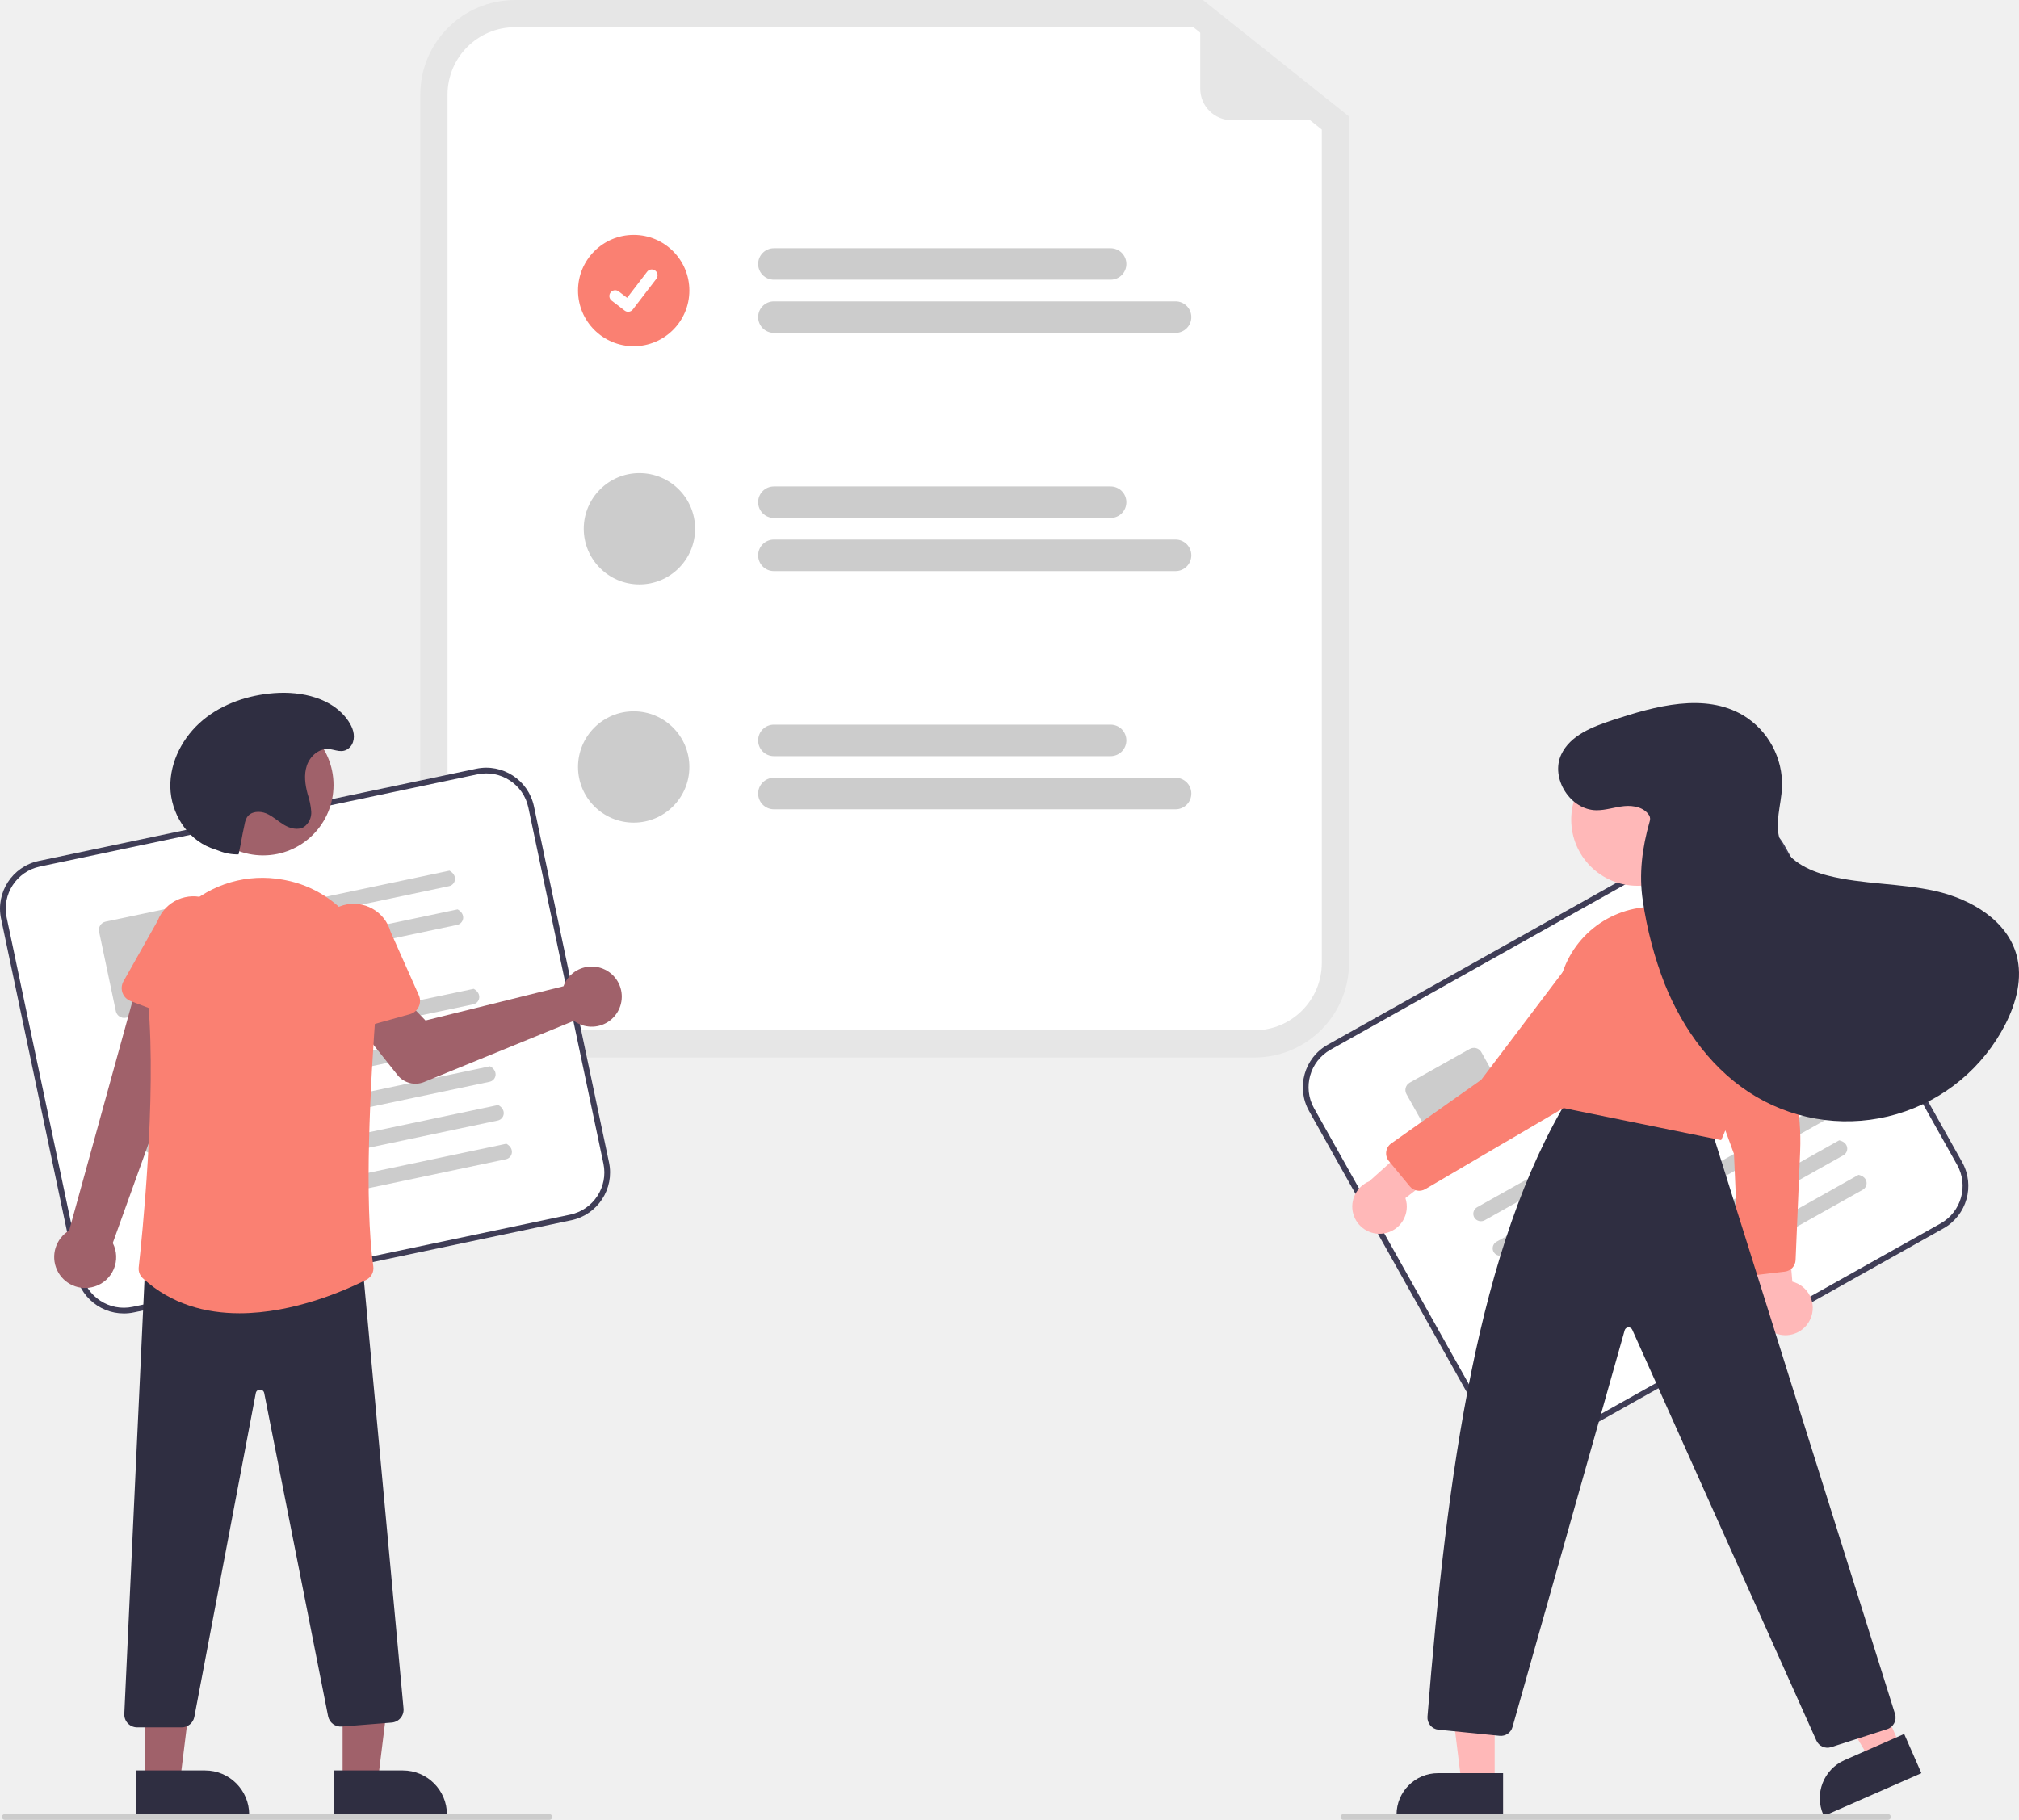
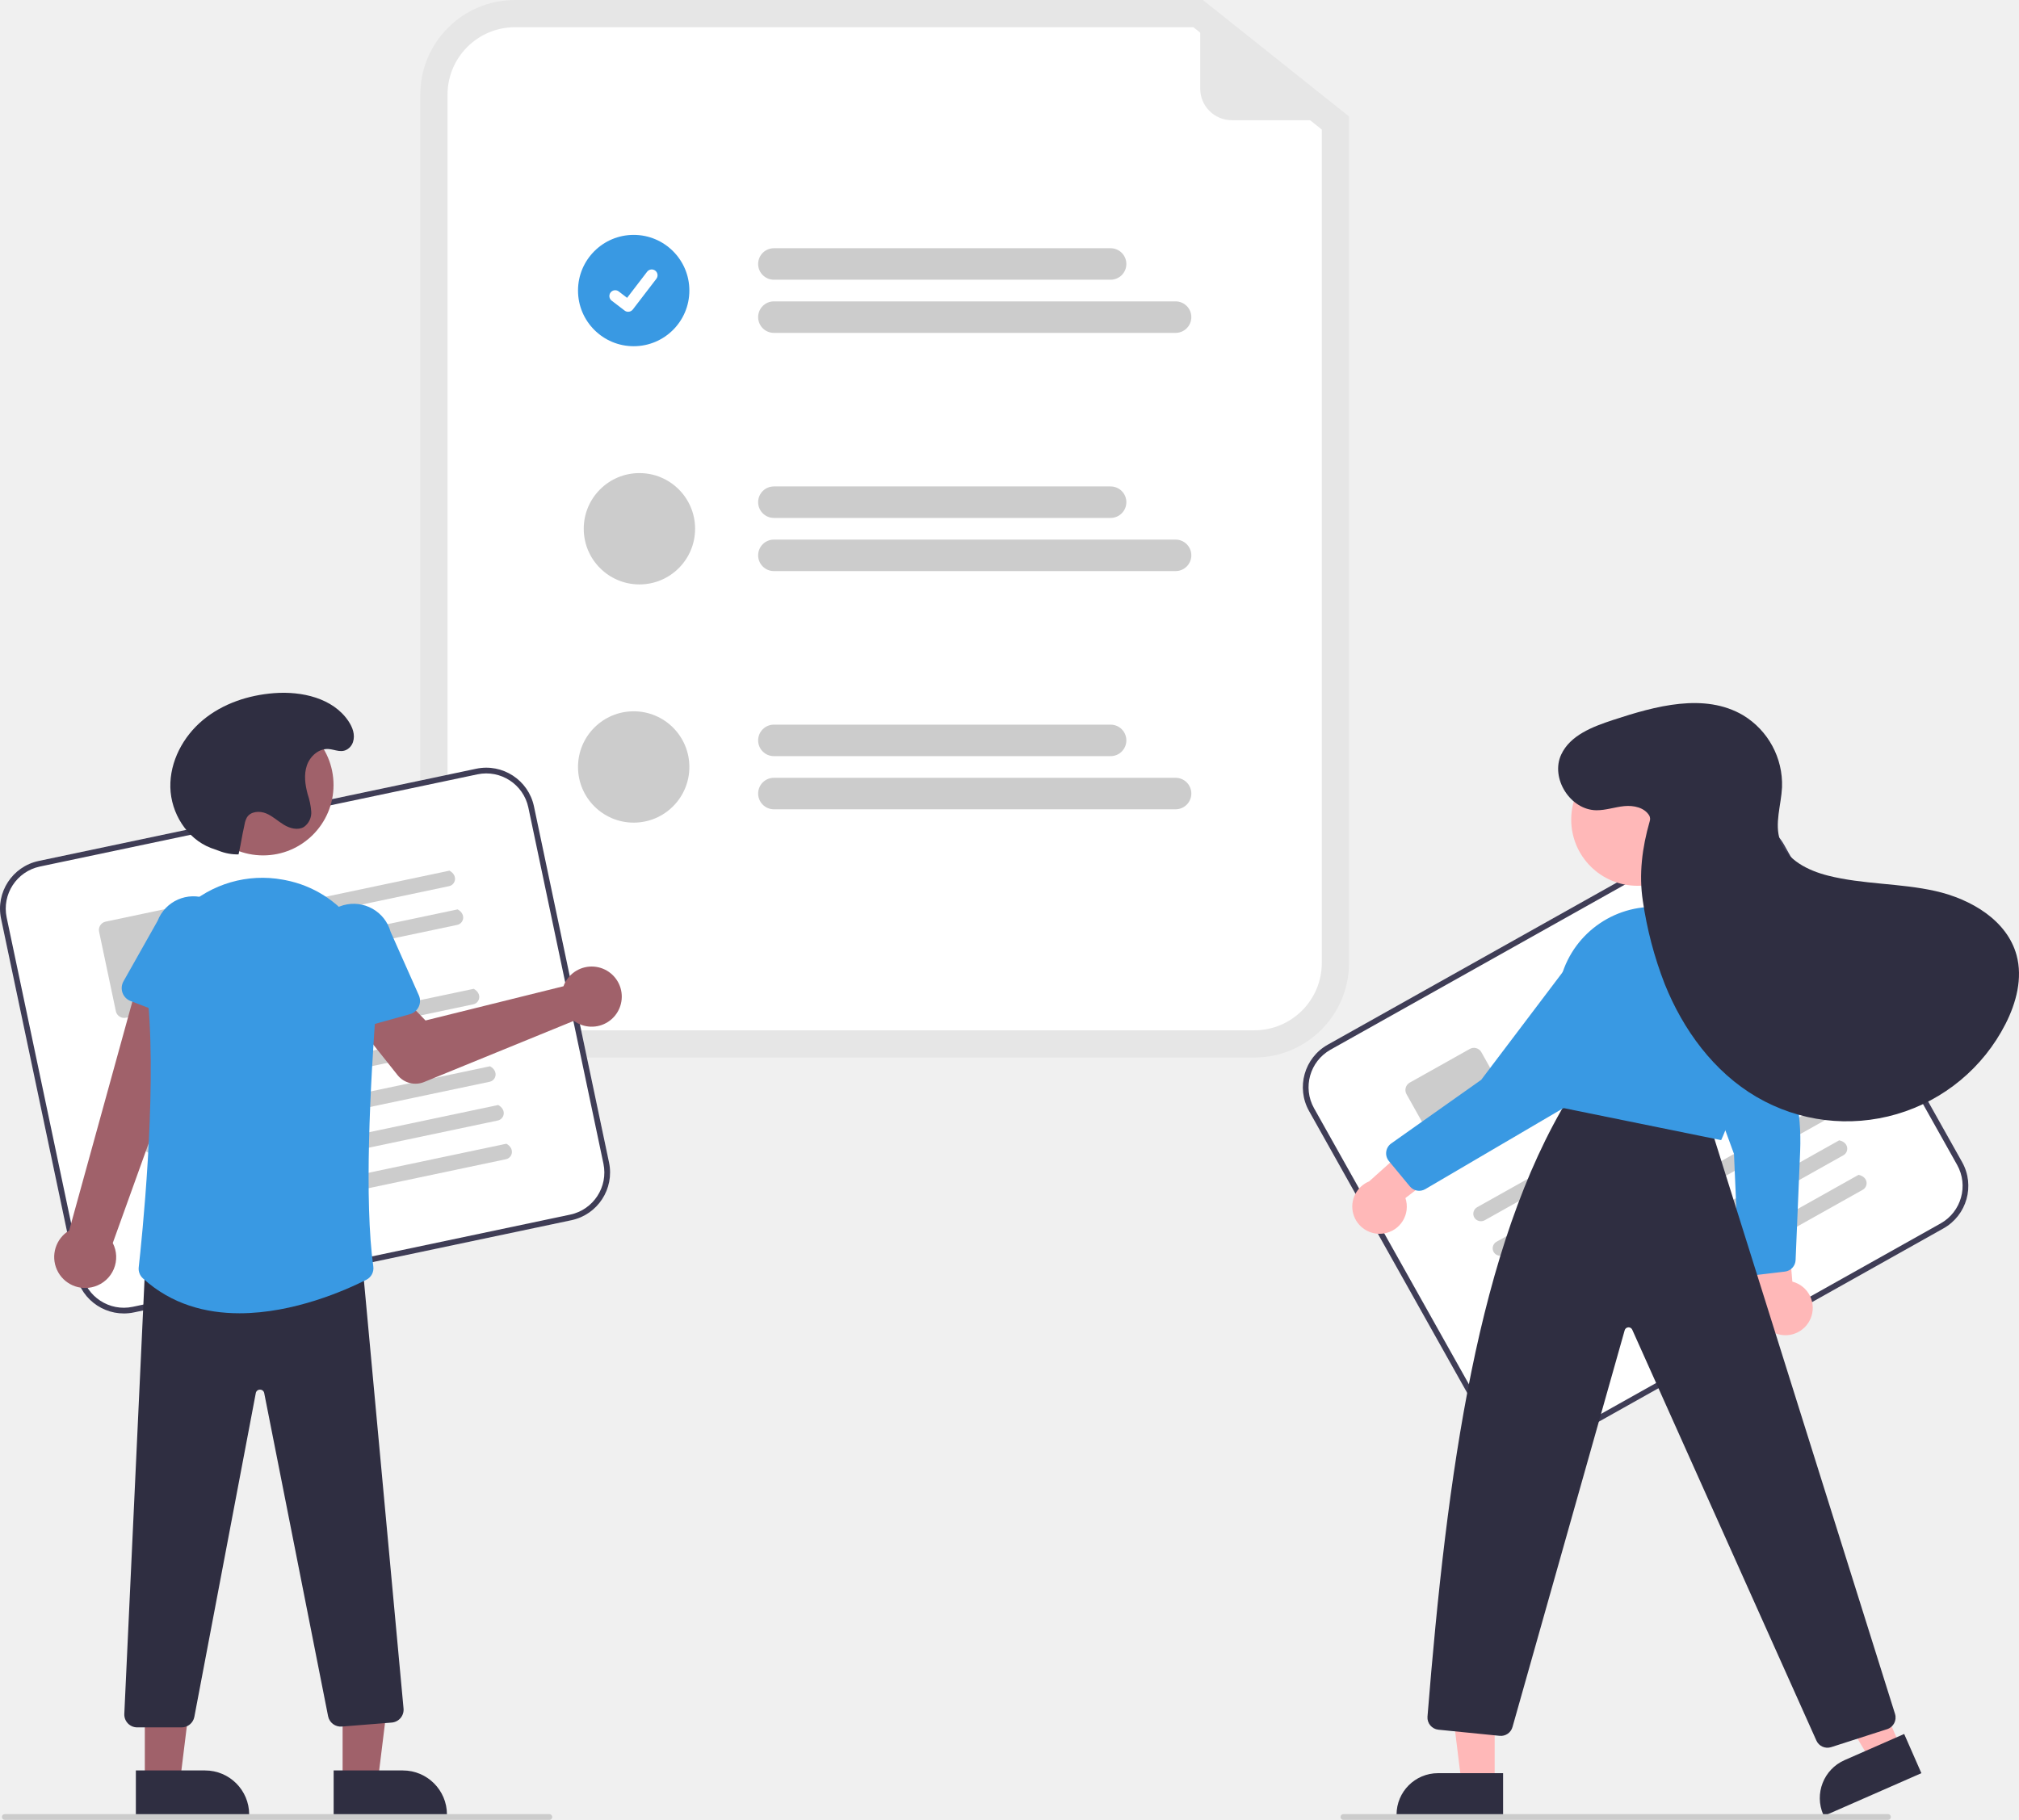
<svg xmlns="http://www.w3.org/2000/svg" data-name="Layer 1" width="704.362" height="635" viewBox="0 0 704.362 635">
  <path d="M685.451,501.5h-258a33.037,33.037,0,0,1-33-33v-303a33.037,33.037,0,0,1,33-33H667.478l50.973,40.629V468.5A33.037,33.037,0,0,1,685.451,501.5Z" transform="translate(-247.8189 -132.5)" fill="#e6e6e6" />
  <path d="M427.451,142a23.527,23.527,0,0,0-23.5,23.5v303a23.527,23.527,0,0,0,23.5,23.5h258a23.527,23.527,0,0,0,23.5-23.5V177.706L664.155,142Z" transform="translate(-247.8189 -132.5)" fill="#fff" />
  <path d="M635.27,230.104H517.806a5.495,5.495,0,1,1,0-10.991h117.464a5.495,5.495,0,1,1,0,10.991Z" transform="translate(-247.8189 -132.5)" fill="#ccc" />
  <path d="M657.939,248.651H517.806a5.495,5.495,0,1,1,0-10.991H657.939a5.495,5.495,0,1,1,0,10.991Z" transform="translate(-247.8189 -132.5)" fill="#ccc" />
  <path d="M635.27,313.222H517.806a5.495,5.495,0,1,1,0-10.991h117.464a5.495,5.495,0,1,1,0,10.991Z" transform="translate(-247.8189 -132.5)" fill="#ccc" />
  <path d="M657.939,331.769H517.806a5.495,5.495,0,1,1,0-10.991H657.939a5.495,5.495,0,1,1,0,10.991Z" transform="translate(-247.8189 -132.5)" fill="#ccc" />
  <path d="M635.27,396.34H517.806a5.495,5.495,0,1,1,0-10.991h117.464a5.495,5.495,0,1,1,0,10.991Z" transform="translate(-247.8189 -132.5)" fill="#ccc" />
  <path d="M657.939,414.886H517.806a5.495,5.495,0,0,1,0-10.991H657.939a5.495,5.495,0,1,1,0,10.991Z" transform="translate(-247.8189 -132.5)" fill="#ccc" />
-   <circle id="b6fa6563-5e20-492f-ac6f-1d924df782c1" data-name="Ellipse 44" cx="221.073" cy="101.382" r="19.423" fill="#fa8072" />
+   <circle id="b6fa6563-5e20-492f-ac6f-1d924df782c1" data-name="Ellipse 44" cx="221.073" cy="101.382" r="19.423" fill="#3999e3" />
  <path id="bcd12bac-9f30-4deb-ae50-48c1cb737c9b-193" data-name="Path 395" d="M466.967,241.292a2.014,2.014,0,0,1-1.212-.403l-.022-.016-4.565-3.492a2.029,2.029,0,0,1,2.468-3.22l2.957,2.267,6.987-9.115a2.028,2.028,0,0,1,2.843-.376l.001 0-.043.06.045-.06a2.03,2.03,0,0,1,.375,2.843l-8.218,10.716a2.029,2.029,0,0,1-1.613.791Z" transform="translate(-247.8189 -132.5)" fill="#fff" />
  <circle id="b95850ed-3210-4af9-b38f-3ce1288a2453" data-name="Ellipse 44" cx="223.073" cy="184.5" r="19.423" fill="#ccc" />
  <circle id="b1885188-7f5c-4441-a082-07b02d322a90" data-name="Ellipse 44" cx="221.073" cy="267.618" r="19.423" fill="#ccc" />
  <path d="M717.459,174.436h-39.929a10.991,10.991,0,0,1-10.991-10.991v-29.491a.687.687,0,0,1,1.113-.538l50.233,39.795A.687.687,0,0,1,717.459,174.436Z" transform="translate(-247.8189 -132.5)" fill="#e6e6e6" />
  <path d="M447.167,558.272,294.521,590.447A17.019,17.019,0,0,1,274.38,577.319l-26.194-124.269a17.019,17.019,0,0,1,13.128-20.141l152.646-32.175a17.019,17.019,0,0,1,20.141,13.128L460.295,538.131A17.019,17.019,0,0,1,447.167,558.272Z" transform="translate(-247.8189 -132.5)" fill="#fff" />
  <path d="M447.167,558.272,294.521,590.447A17.019,17.019,0,0,1,274.38,577.319l-26.194-124.269a17.019,17.019,0,0,1,13.128-20.141l152.646-32.175a17.019,17.019,0,0,1,20.141,13.128L460.295,538.131A17.019,17.019,0,0,1,447.167,558.272ZM261.727,434.866a15.017,15.017,0,0,0-11.584,17.771l26.194,124.269a15.017,15.017,0,0,0,17.771,11.584L446.754,556.315A15.017,15.017,0,0,0,458.338,538.544l-26.194-124.269a15.017,15.017,0,0,0-17.771-11.584Z" transform="translate(-247.8189 -132.5)" fill="#3f3d56" />
  <path id="b3d30341-bfe2-418c-85c9-1bd82b5f5e0c-194" data-name="Path 411" d="M404.476,441.709l-77.038,16.238a2.731,2.731,0,0,1-3.229-1.863,2.631,2.631,0,0,1,1.999-3.254l78.42-16.53c3.062,1.726,2.094,4.935-.152,5.409Z" transform="translate(-247.8189 -132.5)" fill="#ccc" />
  <path id="ba7e3b3b-1e3b-4053-b678-ceb2b593f6ee-195" data-name="Path 412" d="M407.324,455.222l-77.038,16.238a2.731,2.731,0,0,1-3.229-1.863,2.631,2.631,0,0,1,1.999-3.254l78.42-16.53c3.062,1.726,2.094,4.935-.152,5.409Z" transform="translate(-247.8189 -132.5)" fill="#ccc" />
  <path id="f6076b75-2d9c-4839-8b09-e00257d358cf-196" data-name="Path 413" d="M315.254,482.665l-23.511,4.956a2.962,2.962,0,0,1-3.506-2.285L282.389,457.59a2.962,2.962,0,0,1,2.285-3.506l23.511-4.956a2.963,2.963,0,0,1,3.506,2.285L317.539,479.159a2.962,2.962,0,0,1-2.285,3.506Z" transform="translate(-247.8189 -132.5)" fill="#ccc" />
  <path id="acc57b87-b2e4-43d3-aa96-a8e2462d330c-197" data-name="Path 414" d="M412.932,482.937,295.358,507.72a2.731,2.731,0,0,1-3.229-1.863,2.631,2.631,0,0,1,1.999-3.254l118.958-25.074c3.062,1.726,2.094,4.935-.152,5.409Z" transform="translate(-247.8189 -132.5)" fill="#ccc" />
  <path id="e5415755-f7b6-4857-8e09-1413b7f93e97-198" data-name="Path 415" d="M415.781,496.454,298.207,521.237a2.731,2.731,0,0,1-3.229-1.863,2.631,2.631,0,0,1,1.999-3.254l118.958-25.074c3.062,1.726,2.094,4.935-.152,5.409Z" transform="translate(-247.8189 -132.5)" fill="#ccc" />
  <path id="afce3f4d-2700-4434-8207-f3b7a686e1c3-199" data-name="Path 416" d="M418.629,509.962,301.054,534.745a2.731,2.731,0,0,1-3.229-1.863,2.631,2.631,0,0,1,1.999-3.254l118.958-25.074c3.062,1.726,2.094,4.935-.152,5.409Z" transform="translate(-247.8189 -132.5)" fill="#ccc" />
  <path id="abb1f551-863d-408b-9aec-d87e952e72e4-200" data-name="Path 417" d="M421.478,523.478,303.903,548.261a2.731,2.731,0,0,1-3.229-1.863,2.631,2.631,0,0,1,1.999-3.254l118.958-25.074c3.062,1.726,2.094,4.935-.152,5.409Z" transform="translate(-247.8189 -132.5)" fill="#ccc" />
  <path id="bbed1b24-9150-4534-8e9c-e5347be55157-201" data-name="Path 418" d="M424.325,536.988,306.75,561.77a2.731,2.731,0,0,1-3.229-1.863,2.631,2.631,0,0,1,1.999-3.254L424.477,531.579c3.062,1.726,2.094,4.935-.152,5.409Z" transform="translate(-247.8189 -132.5)" fill="#ccc" />
  <path d="M445.08,475.121a10.525,10.525,0,0,0-.683,1.51l-48.133,11.944-8.373-8.663-14.725,10.928,13.333,16.776a8,8,0,0,0,9.289,2.428l52.229-21.342a10.497,10.497,0,1,0-2.936-13.582Z" transform="translate(-247.8189 -132.5)" fill="#a0616a" />
  <path d="M280.783,581.413a10.743,10.743,0,0,0,6.378-15.188l33.124-92.067-23.004-4.077-25.327,91.781a10.801,10.801,0,0,0,8.828,19.551Z" transform="translate(-247.8189 -132.5)" fill="#a0616a" />
-   <path d="M316.079,490.501l-22.713-8.717a4.817,4.817,0,0,1-2.47-6.863l11.915-21.126a13.377,13.377,0,0,1,24.95,9.66l-5.256,23.598a4.817,4.817,0,0,1-6.427,3.448Z" transform="translate(-247.8189 -132.5)" fill="#fa8072" />
+   <path d="M316.079,490.501l-22.713-8.717a4.817,4.817,0,0,1-2.47-6.863l11.915-21.126a13.377,13.377,0,0,1,24.95,9.66l-5.256,23.598a4.817,4.817,0,0,1-6.427,3.448Z" transform="translate(-247.8189 -132.5)" fill="#3999e3" />
  <polygon points="119.525 621.766 131.785 621.765 137.617 574.477 119.523 574.478 119.525 621.766" fill="#a0616a" />
  <path d="M364.216,750.263l24.144-.001h.001a15.386,15.386,0,0,1,15.386,15.386v.5l-39.531.001Z" transform="translate(-247.8189 -132.5)" fill="#2f2e41" />
  <polygon points="50.525 621.766 62.785 621.765 68.617 574.477 50.523 574.478 50.525 621.766" fill="#a0616a" />
  <path d="M295.216,750.263l24.144-.001h.001a15.386,15.386,0,0,1,15.386,15.386v.5l-39.531.001Z" transform="translate(-247.8189 -132.5)" fill="#2f2e41" />
  <path d="M311.196,735.233H295.682a4.5,4.5,0,0,1-4.495-4.714l7.369-158.332.464-.013,74.919-1.953L388.6,728.644a4.5,4.5,0,0,1-4.121,4.911l-17.426,1.394a4.502,4.502,0,0,1-4.767-3.582L339.995,618.59a1.454,1.454,0,0,0-1.469-1.199h-.006a1.454,1.454,0,0,0-1.466,1.211l-21.443,113A4.51,4.51,0,0,1,311.196,735.233Z" transform="translate(-247.8189 -132.5)" fill="#2f2e41" />
  <circle cx="91.797" cy="273.914" r="24.561" fill="#a0616a" />
-   <path d="M331.38,590.742c-11.706,0-23.73-3.077-33.698-12.175a4.552,4.552,0,0,1-1.469-3.85c1.067-9.586,6.242-59.081,3.328-92.144A40.02,40.02,0,0,1,312.496,449.269a39.598,39.598,0,0,1,33.962-9.834h0c.306.055.612.112.918.171,19.664,3.806,33.326,22.004,31.78,42.331-2.256,29.66-4.278,69.779-1.103,92.468a4.493,4.493,0,0,1-2.415,4.637C368.414,582.692,350.312,590.742,331.38,590.742Z" transform="translate(-247.8189 -132.5)" fill="#fa8072" />
-   <path d="M363.429,492.268A4.812,4.812,0,0,1,361.32,488.857l-2.992-23.99a13.377,13.377,0,0,1,25.754-7.248l9.856,22.161a4.817,4.817,0,0,1-3.11,6.598l-23.437,6.522A4.811,4.811,0,0,1,363.429,492.268Z" transform="translate(-247.8189 -132.5)" fill="#fa8072" />
+   <path d="M331.38,590.742c-11.706,0-23.73-3.077-33.698-12.175a4.552,4.552,0,0,1-1.469-3.85c1.067-9.586,6.242-59.081,3.328-92.144A40.02,40.02,0,0,1,312.496,449.269a39.598,39.598,0,0,1,33.962-9.834h0c.306.055.612.112.918.171,19.664,3.806,33.326,22.004,31.78,42.331-2.256,29.66-4.278,69.779-1.103,92.468a4.493,4.493,0,0,1-2.415,4.637C368.414,582.692,350.312,590.742,331.38,590.742Z" transform="translate(-247.8189 -132.5)" fill="#3999e3" />
+   <path d="M363.429,492.268A4.812,4.812,0,0,1,361.32,488.857l-2.992-23.99a13.377,13.377,0,0,1,25.754-7.248l9.856,22.161a4.817,4.817,0,0,1-3.11,6.598l-23.437,6.522A4.811,4.811,0,0,1,363.429,492.268Z" transform="translate(-247.8189 -132.5)" fill="#3999e3" />
  <path d="M331.042,430.628a17.598,17.598,0,0,1-6.797-1.23c-.951-.367-1.939-.668-2.889-1.035-8.387-3.24-13.911-12.172-14.109-21.16s4.457-17.713,11.369-23.462,15.865-8.701,24.83-9.384c9.657-.735,20.53,1.714,25.926,9.756,1.436,2.141,2.441,4.738,1.59,7.322a4.686,4.686,0,0,1-1.32,2.028c-2.41,2.144-4.812.532-7.269.389-3.377-.196-6.409,2.537-7.499,5.739s-.61,6.727.27,9.992a24.962,24.962,0,0,1,1.258,6.076,6.108,6.108,0,0,1-2.531,5.379c-2.11,1.275-4.881.537-6.992-.736s-3.935-3.044-6.216-3.981-5.344-.729-6.671,1.348a7.379,7.379,0,0,0-.843,2.435c-1.19,5.421-.916,5.102-2.106,10.523Z" transform="translate(-247.8189 -132.5)" fill="#2f2e41" />
  <path d="M439.487,767.5h-190a1,1,0,0,1,0-2h190a1,1,0,1,1,0,2Z" transform="translate(-247.8189 -132.5)" fill="#ccc" />
  <path d="M925.831,561.129,789.773,637.447a17.019,17.019,0,0,1-23.143-6.51l-62.13-110.765A17.019,17.019,0,0,1,711.01,497.028l136.058-76.317a17.019,17.019,0,0,1,23.143,6.51L932.341,537.986A17.019,17.019,0,0,1,925.831,561.129Z" transform="translate(-247.8189 -132.5)" fill="#fff" />
  <path d="M925.831,561.129,789.773,637.447a17.019,17.019,0,0,1-23.143-6.51l-62.13-110.765A17.019,17.019,0,0,1,711.01,497.028l136.058-76.317a17.019,17.019,0,0,1,23.143,6.51L932.341,537.986A17.019,17.019,0,0,1,925.831,561.129ZM711.988,498.773a15.017,15.017,0,0,0-5.744,20.421l62.13,110.765a15.017,15.017,0,0,0,20.421,5.744l136.058-76.317a15.017,15.017,0,0,0,5.744-20.421l-62.13-110.765a15.017,15.017,0,0,0-20.421-5.744Z" transform="translate(-247.8189 -132.5)" fill="#3f3d56" />
  <path id="b4188fdd-8694-46fd-b6a9-2365408da1f7-202" data-name="Path 411" d="M850.26,462.648,781.594,501.165a2.731,2.731,0,0,1-3.638-.813,2.631,2.631,0,0,1,.935-3.703l69.898-39.207c3.438.732,3.473,4.084,1.471,5.207Z" transform="translate(-247.8189 -132.5)" fill="#ccc" />
  <path id="e79bc6ad-6d6d-496e-bd80-f918a84d8140-203" data-name="Path 412" d="M857.016,474.693,788.35,513.209a2.731,2.731,0,0,1-3.638-.813,2.631,2.631,0,0,1,.935-3.703l69.898-39.207c3.438.732,3.473,4.084,1.471,5.207Z" transform="translate(-247.8189 -132.5)" fill="#ccc" />
  <path id="b0898467-4323-4072-9ee9-29d386bbe07d-204" data-name="Path 413" d="M777.353,528.393l-20.956,11.755a2.962,2.962,0,0,1-4.028-1.133L738.496,514.285a2.962,2.962,0,0,1,1.133-4.028l20.956-11.755a2.963,2.963,0,0,1,4.028,1.133L778.486,524.365a2.962,2.962,0,0,1-1.133,4.028Z" transform="translate(-247.8189 -132.5)" fill="#ccc" />
  <path id="aea6c33f-bf9b-47d5-9d2e-017fc614339c-205" data-name="Path 414" d="M870.65,499.466,765.852,558.249a2.731,2.731,0,0,1-3.638-.813,2.631,2.631,0,0,1,.935-3.703L869.179,494.259c3.438.732,3.473,4.084,1.471,5.207Z" transform="translate(-247.8189 -132.5)" fill="#ccc" />
  <path id="b16b06d0-f954-457b-b4c1-332719c9f6d6-206" data-name="Path 415" d="M877.408,511.514,772.61,570.297a2.731,2.731,0,0,1-3.638-.813,2.631,2.631,0,0,1,.935-3.703l106.03-59.474c3.438.732,3.473,4.084,1.471,5.207Z" transform="translate(-247.8189 -132.5)" fill="#ccc" />
  <path id="b3c0d144-cc2c-4ac0-a007-a1ff15c76ba0-207" data-name="Path 416" d="M884.161,523.554,779.364,582.337a2.731,2.731,0,0,1-3.638-.813,2.631,2.631,0,0,1,.935-3.703L882.69,518.347c3.438.732,3.473,4.084,1.471,5.207Z" transform="translate(-247.8189 -132.5)" fill="#ccc" />
  <path id="b05e8afe-5132-428a-bb53-4b9505cb52a3-208" data-name="Path 417" d="M890.919,535.602,786.121,594.385a2.731,2.731,0,0,1-3.638-.813,2.631,2.631,0,0,1,.935-3.703L889.448,530.394c3.438.732,3.473,4.084,1.471,5.207Z" transform="translate(-247.8189 -132.5)" fill="#ccc" />
  <path id="a26c59cb-bc72-4a1e-9571-41d1cd64f8ea-209" data-name="Path 418" d="M897.673,547.643,792.875,606.426a2.731,2.731,0,0,1-3.638-.813,2.631,2.631,0,0,1,.935-3.703L896.202,542.436c3.438.732,3.473,4.084,1.471,5.207Z" transform="translate(-247.8189 -132.5)" fill="#ccc" />
  <path d="M879.39,592.766a9.454,9.454,0,0,0-6.28-13.065l-2.85-33.474-13.706,10.813,4.808,30.13A9.505,9.505,0,0,0,879.39,592.766Z" transform="translate(-247.8189 -132.5)" fill="#ffb8b8" />
-   <path d="M870.519,576.195l-11.383,1.358a4.231,4.231,0,0,1-4.727-4.018l-1.66-38.402L831.171,476.186a12.148,12.148,0,0,1,.641-11.567,15.878,15.878,0,0,1,1.808-2.333,12.109,12.109,0,0,1,10.562-3.75,12.626,12.626,0,0,1,9.483,6.59l14.072,29.487a83.765,83.765,0,0,1,8.094,39.573l-1.587,37.988a4.228,4.228,0,0,1-3.67,4.015Z" transform="translate(-247.8189 -132.5)" fill="#fa8072" />
+   <path d="M870.519,576.195l-11.383,1.358a4.231,4.231,0,0,1-4.727-4.018l-1.66-38.402L831.171,476.186a12.148,12.148,0,0,1,.641-11.567,15.878,15.878,0,0,1,1.808-2.333,12.109,12.109,0,0,1,10.562-3.75,12.626,12.626,0,0,1,9.483,6.59l14.072,29.487a83.765,83.765,0,0,1,8.094,39.573l-1.587,37.988a4.228,4.228,0,0,1-3.67,4.015Z" transform="translate(-247.8189 -132.5)" fill="#3999e3" />
  <polygon points="663.126 609.664 652.572 614.296 629.682 575.793 645.258 568.956 663.126 609.664" fill="#ffb8b8" />
  <path d="M918.127,751.213l-34.03,14.937-.189-.43a14.465,14.465,0,0,1,7.431-19.06l.001-0,20.784-9.123Z" transform="translate(-247.8189 -132.5)" fill="#2f2e41" />
  <polygon points="521.437 622.477 509.911 622.477 504.428 578.02 521.439 578.021 521.437 622.477" fill="#ffb8b8" />
  <path d="M772.195,766.15l-37.164-.001v-.47a14.465,14.465,0,0,1,14.465-14.465h.001l22.698.001Z" transform="translate(-247.8189 -132.5)" fill="#2f2e41" />
  <path d="M881.471,739.779,817.265,596.496a1.41,1.41,0,0,0-2.656.188L775.488,735.078a4.206,4.206,0,0,1-4.503,3.1L749.619,736.042a4.255,4.255,0,0,1-3.798-4.552c6.796-84.524,17.509-164.297,49.602-216.52l.171-.278,48.544,9.519L908.945,730.585a4.249,4.249,0,0,1-2.751,5.264l-19.543,6.282a4.215,4.215,0,0,1-5.179-2.352Z" transform="translate(-247.8189 -132.5)" fill="#2f2e41" />
  <circle cx="571.237" cy="285.983" r="23.091" fill="#ffb8b8" />
-   <path d="M792.439,518.968l-.294-.061-.069-.292c-3.111-13.135-3.185-27.47-.221-42.605a33.468,33.468,0,0,1,33.508-27.075h0a33.523,33.523,0,0,1,32.818,32.231c.99,26.032-9.649,48.6-9.756,48.825l-.158.331Z" transform="translate(-247.8189 -132.5)" fill="#fa8072" />
+   <path d="M792.439,518.968l-.294-.061-.069-.292c-3.111-13.135-3.185-27.47-.221-42.605a33.468,33.468,0,0,1,33.508-27.075h0a33.523,33.523,0,0,1,32.818,32.231c.99,26.032-9.649,48.6-9.756,48.825l-.158.331Z" transform="translate(-247.8189 -132.5)" fill="#3999e3" />
  <path d="M730.539,562.897a9.454,9.454,0,0,0,7.582-12.355l26.596-20.526L748.204,524.35l-22.724,20.36a9.505,9.505,0,0,0,5.06,18.187Z" transform="translate(-247.8189 -132.5)" fill="#ffb8b8" />
-   <path d="M745.066,547.417a4.215,4.215,0,0,1-5.401-.953l-7.306-8.834a4.23,4.23,0,0,1,.817-6.15l31.383-22.194,37.866-50.065a12.147,12.147,0,0,1,10.072-5.726,15.846,15.846,0,0,1,2.939.256h0a12.106,12.106,0,0,1,8.873,6.848,12.625,12.625,0,0,1-.403,11.54l-28.038,45.407-.061.099Z" transform="translate(-247.8189 -132.5)" fill="#fa8072" />
+   <path d="M745.066,547.417a4.215,4.215,0,0,1-5.401-.953l-7.306-8.834a4.23,4.23,0,0,1,.817-6.15l31.383-22.194,37.866-50.065a12.147,12.147,0,0,1,10.072-5.726,15.846,15.846,0,0,1,2.939.256h0a12.106,12.106,0,0,1,8.873,6.848,12.625,12.625,0,0,1-.403,11.54l-28.038,45.407-.061.099Z" transform="translate(-247.8189 -132.5)" fill="#3999e3" />
  <path d="M823.185,417.051c-1.702-2.799-5.457-3.59-8.718-3.271s-6.431,1.465-9.708,1.44c-9.097-.071-16.119-11.158-12.294-19.412,3.137-6.769,10.97-9.742,18.057-12.075,14.858-4.891,31.925-9.591,45.408-1.66a28.214,28.214,0,0,1,13.58,25.14c-.303,6.242-2.694,12.653-.672,18.566,2.332,6.822,9.727,10.481,16.716,12.252,12.251,3.104,25.167,2.604,37.494,5.387s24.959,10.175,28.282,22.368c2.183,8.009-.095,16.63-3.867,24.025a62.223,62.223,0,0,1-86.805,25.461c-14.903-8.702-25.662-23.409-32.076-39.43a132.03,132.03,0,0,1-7.632-29c-1.437-9.291-.218-18.68,2.384-27.714A2.547,2.547,0,0,0,823.185,417.051Z" transform="translate(-247.8189 -132.5)" fill="#2f2e41" />
  <path d="M906.487,767.5h-190a1,1,0,0,1,0-2h190a1,1,0,1,1,0,2Z" transform="translate(-247.8189 -132.5)" fill="#ccc" />
</svg>
